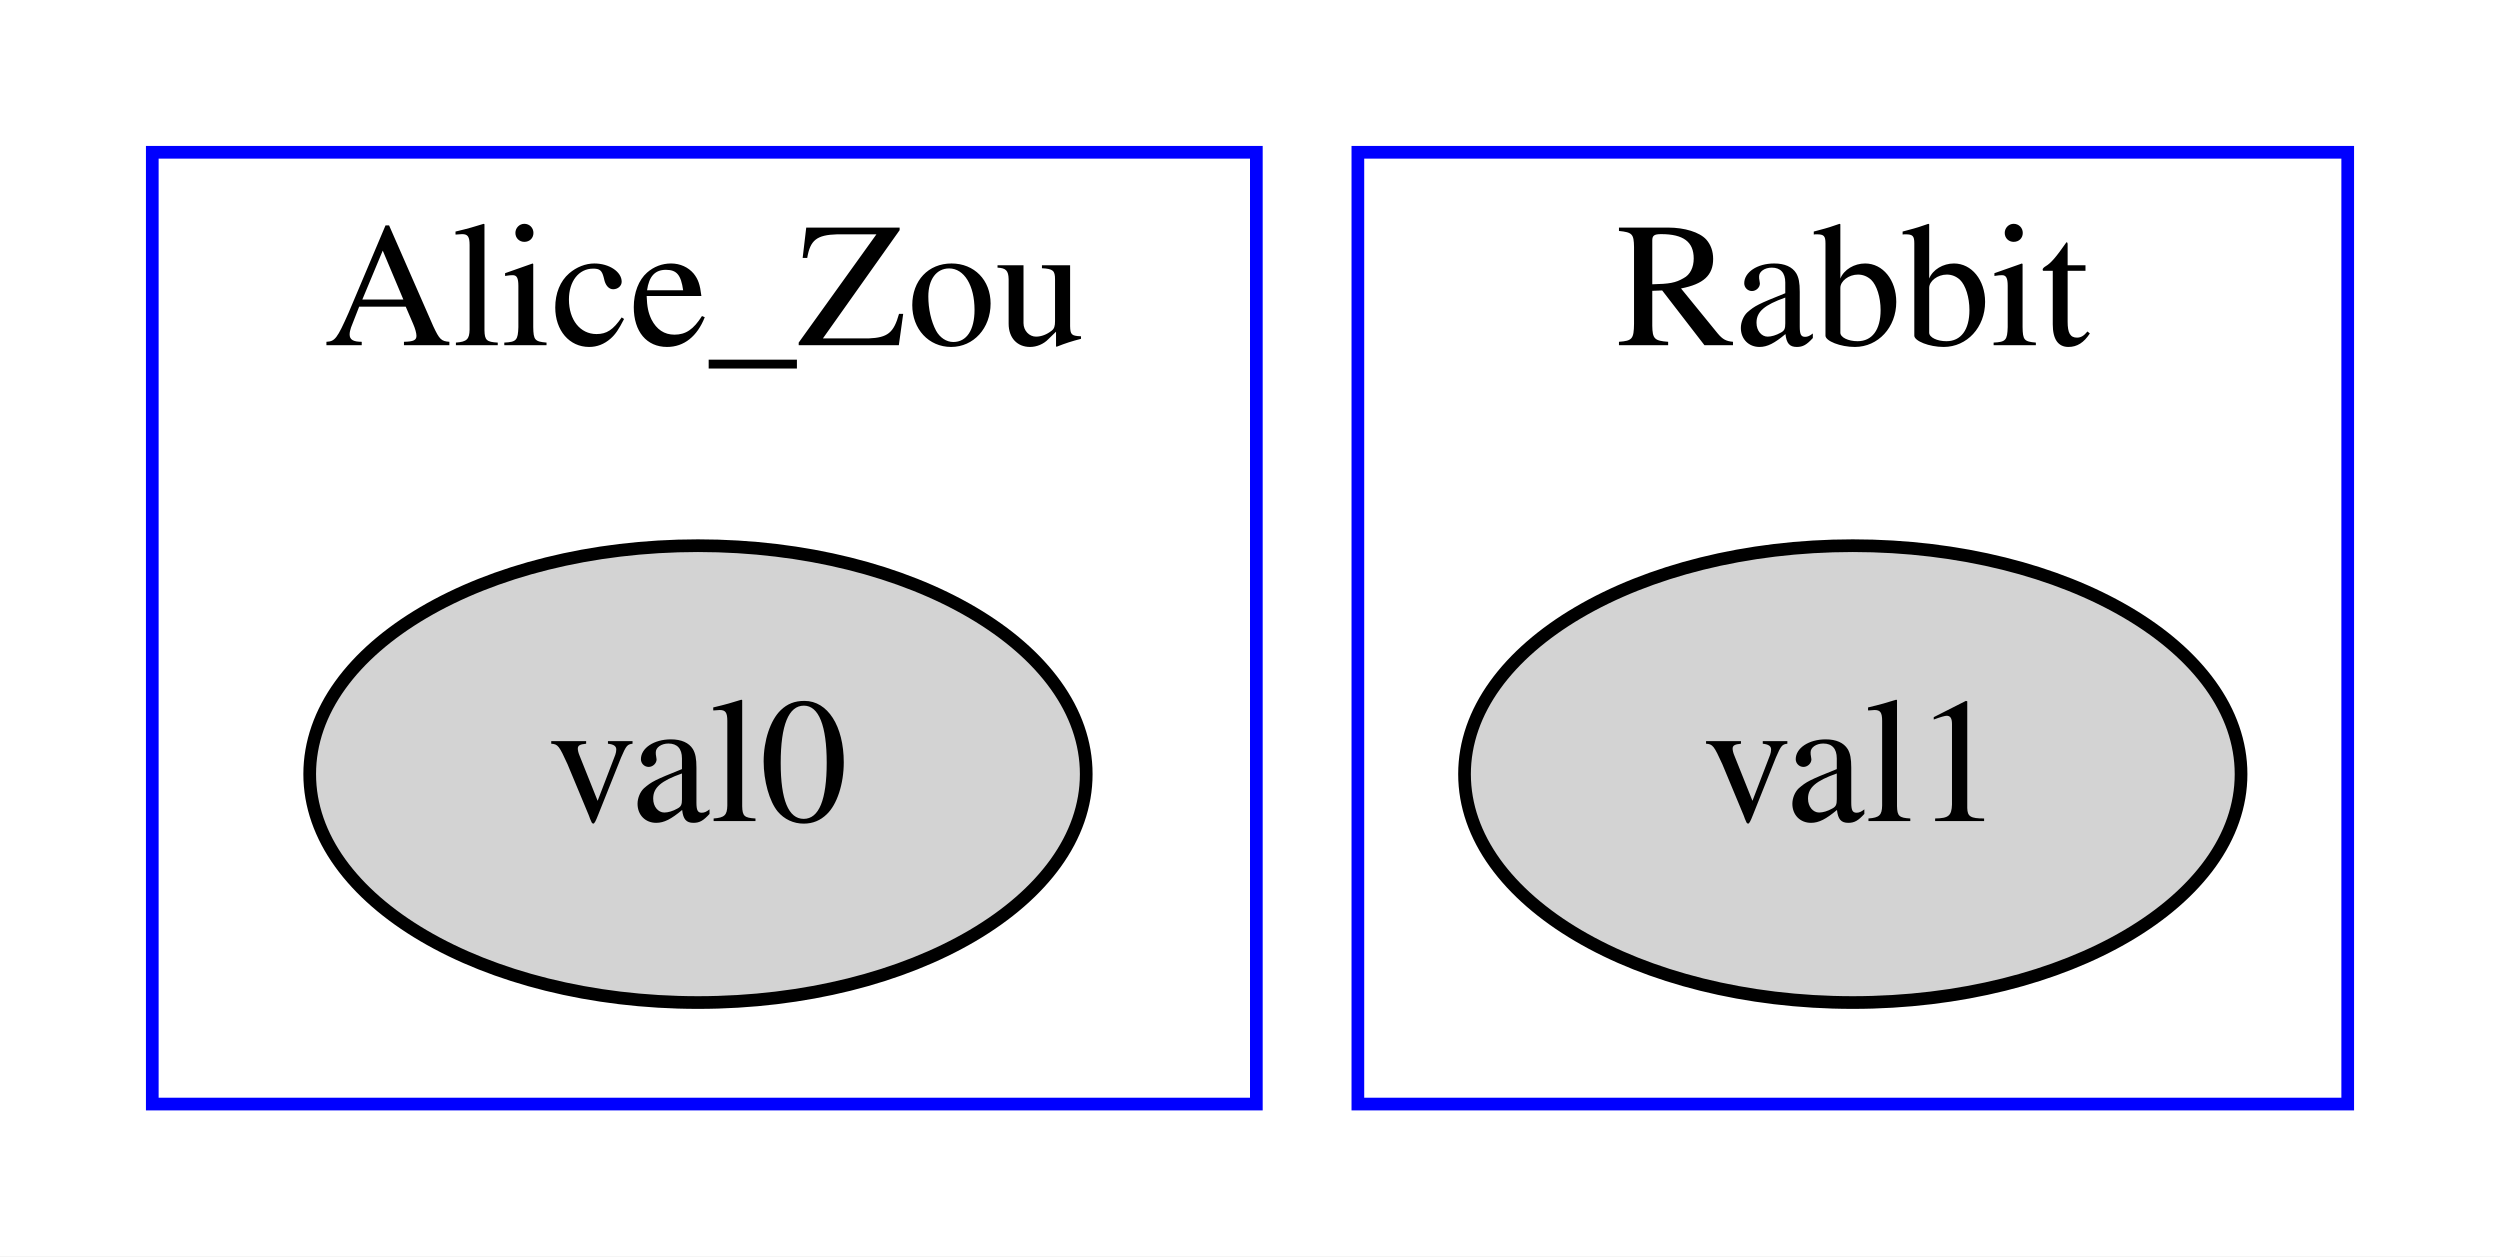
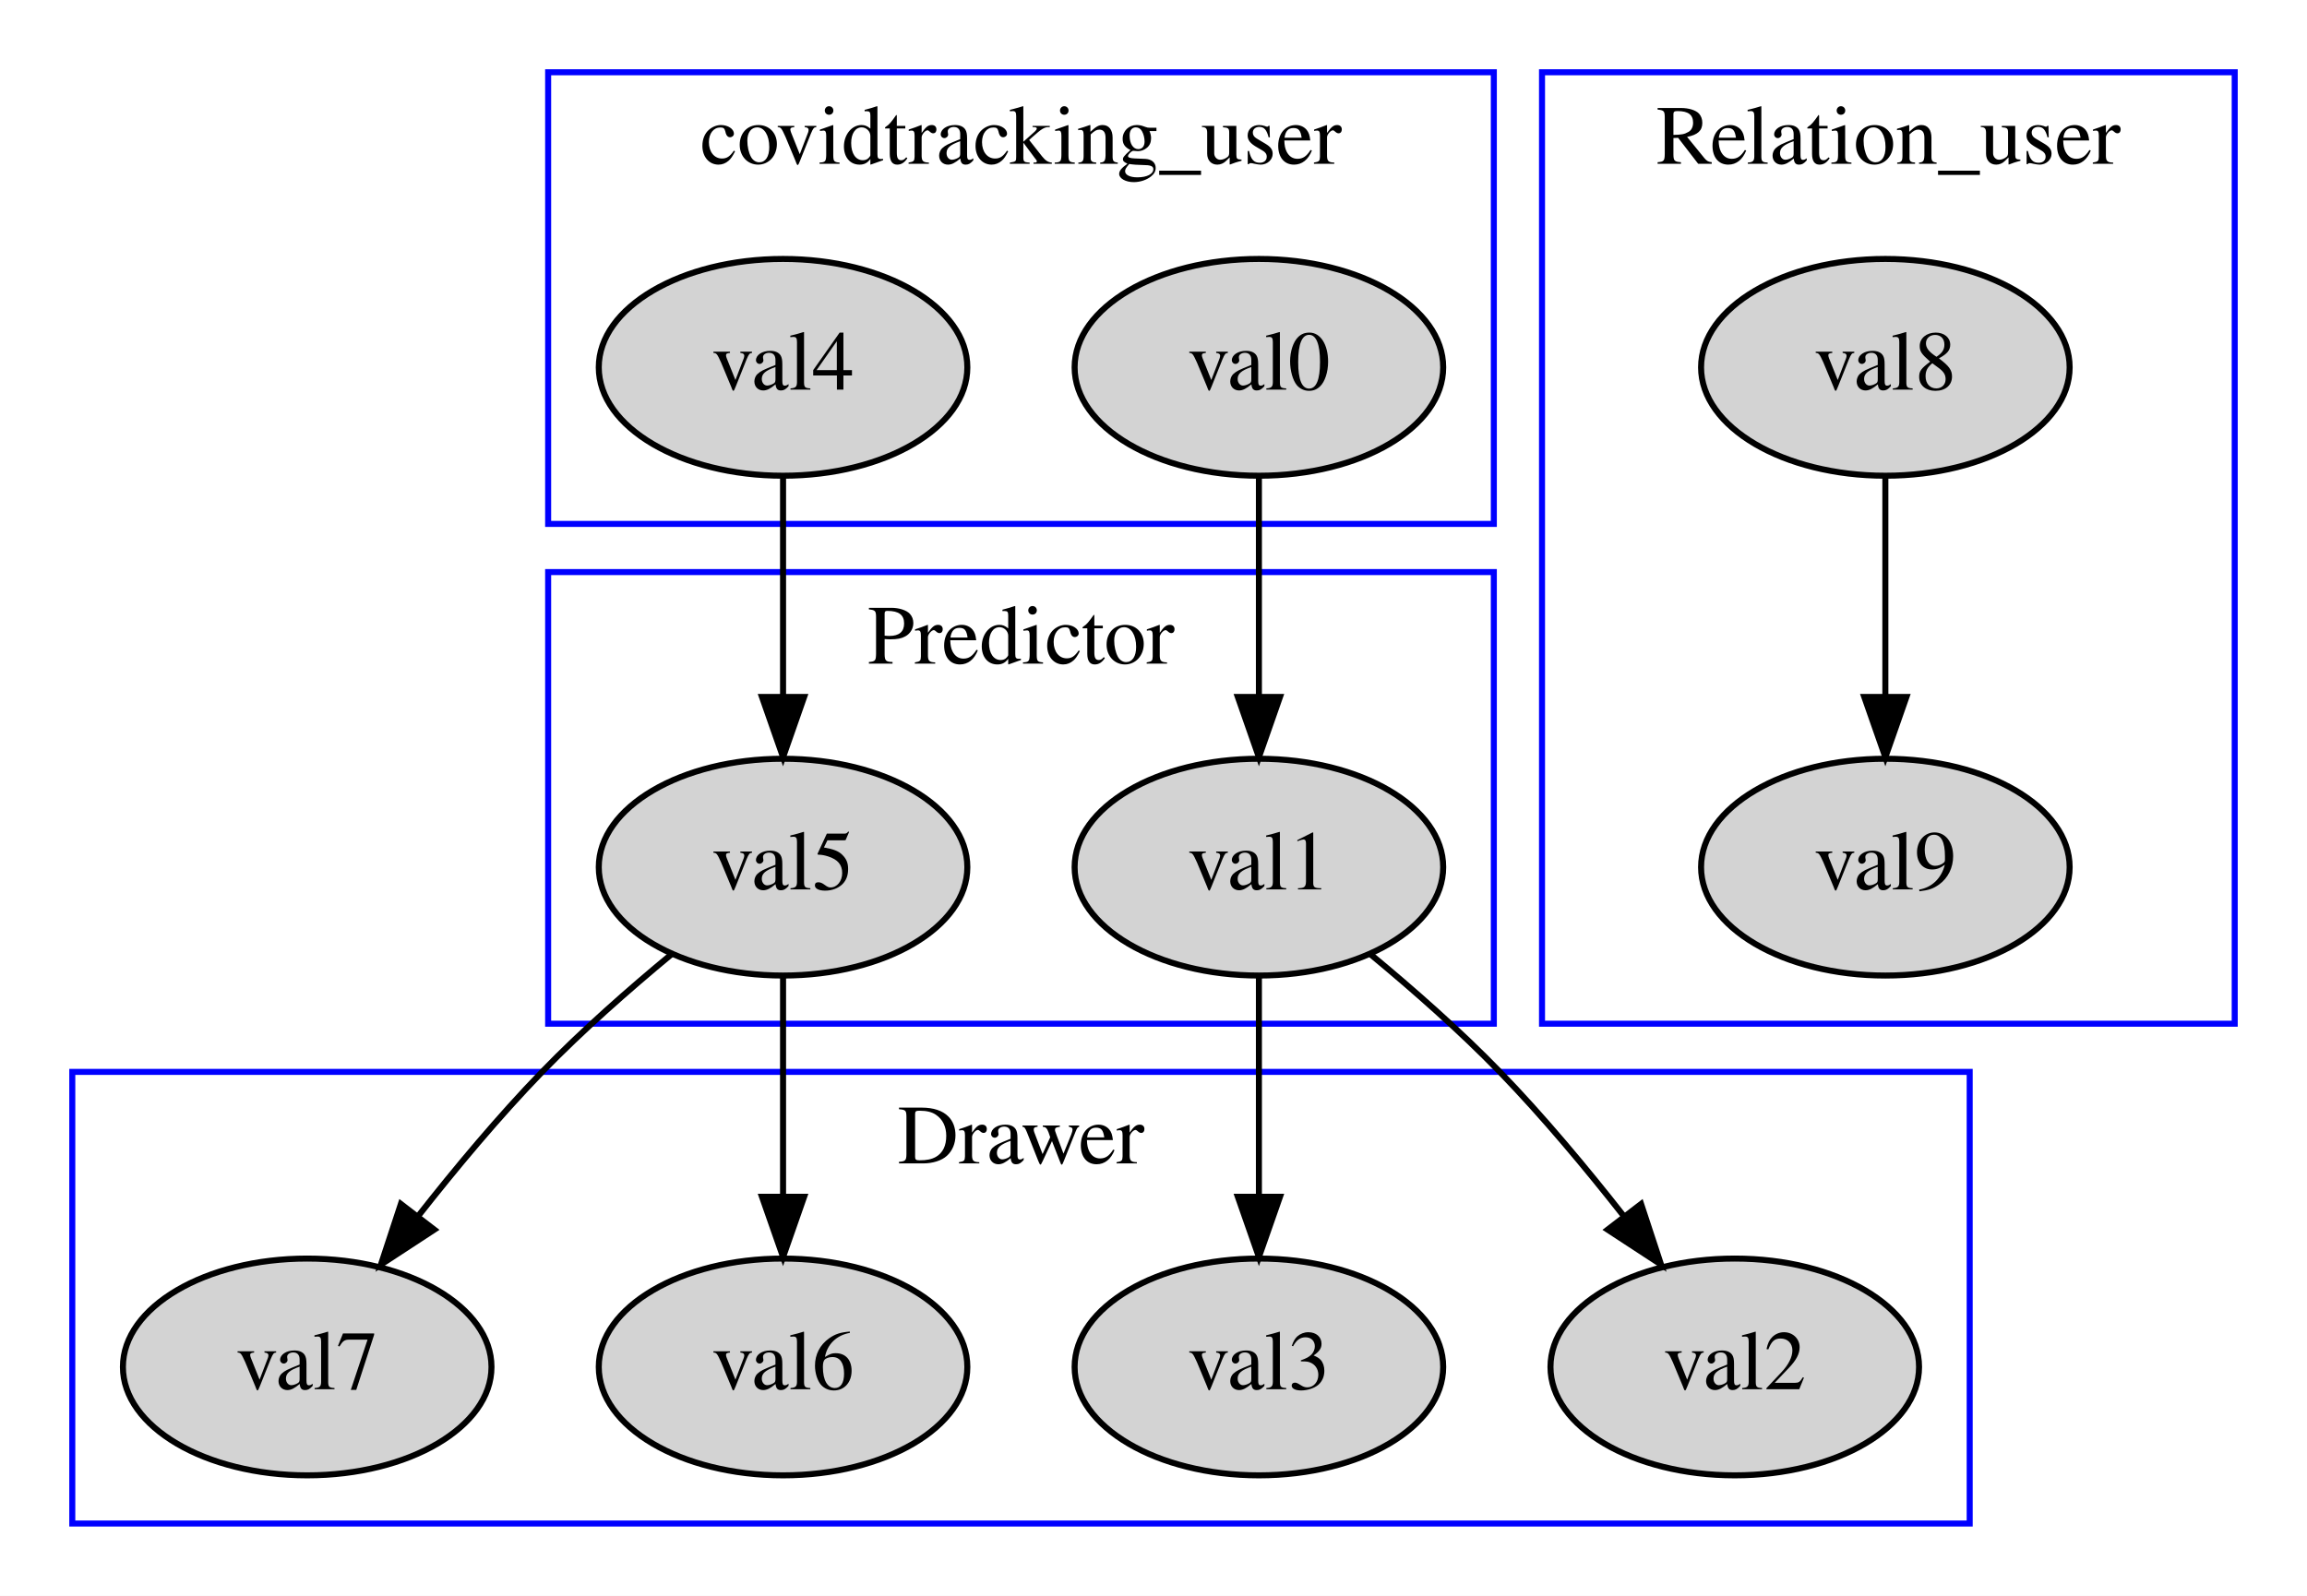
- <svg xmlns="http://www.w3.org/2000/svg" width="197pt" height="99pt" viewBox="0.00 0.00 197.00 99.00">
-   <g id="graph0" class="graph" transform="scale(1 1) rotate(0) translate(4 95)">
-     <polygon fill="#ffffff" stroke="transparent" points="-4,4 -4,-95 193,-95 193,4 -4,4" />
+ <svg xmlns="http://www.w3.org/2000/svg" width="383pt" height="265pt" viewBox="0.00 0.00 383.00 265.00">
+   <g id="graph0" class="graph" transform="scale(1 1) rotate(0) translate(4 261)">
+     <polygon fill="#ffffff" stroke="transparent" points="-4,4 -4,-261 379,-261 379,4 -4,4" />
    <g id="clust1" class="cluster">
-       <polygon fill="none" stroke="#0000ff" points="8,-8 8,-83 95,-83 95,-8 8,-8" />
-       <text text-anchor="middle" x="51.5" y="-67.8" font-family="Times,serif" font-size="14.00" fill="#000000">Alice_Zou</text>
+       <polygon fill="none" stroke="#0000ff" points="87,-174 87,-249 244,-249 244,-174 87,-174" />
+       <text text-anchor="middle" x="165.5" y="-233.8" font-family="Times,serif" font-size="14.00" fill="#000000">covidtracking_user</text>
    </g>
    <g id="clust2" class="cluster">
-       <polygon fill="none" stroke="#0000ff" points="103,-8 103,-83 181,-83 181,-8 103,-8" />
-       <text text-anchor="middle" x="142" y="-67.8" font-family="Times,serif" font-size="14.00" fill="#000000">Rabbit</text>
+       <polygon fill="none" stroke="#0000ff" points="87,-91 87,-166 244,-166 244,-91 87,-91" />
+       <text text-anchor="middle" x="165.5" y="-150.8" font-family="Times,serif" font-size="14.00" fill="#000000">Predictor</text>
+     </g>
+     <g id="clust3" class="cluster">
+       <polygon fill="none" stroke="#0000ff" points="8,-8 8,-83 323,-83 323,-8 8,-8" />
+       <text text-anchor="middle" x="165.5" y="-67.8" font-family="Times,serif" font-size="14.00" fill="#000000">Drawer</text>
+     </g>
+     <g id="clust4" class="cluster">
+       <polygon fill="none" stroke="#0000ff" points="252,-91 252,-249 367,-249 367,-91 252,-91" />
+       <text text-anchor="middle" x="309.5" y="-233.8" font-family="Times,serif" font-size="14.00" fill="#000000">Relation_user</text>
    </g>
    <g id="node1" class="node">
-       <ellipse fill="#d3d3d3" stroke="#000000" cx="51" cy="-34" rx="30.595" ry="18" />
-       <text text-anchor="middle" x="51" y="-30.3" font-family="Times,serif" font-size="14.00" fill="#000000">val0</text>
+       <ellipse fill="#d3d3d3" stroke="#000000" cx="205" cy="-200" rx="30.595" ry="18" />
+       <text text-anchor="middle" x="205" y="-196.3" font-family="Times,serif" font-size="14.00" fill="#000000">val0</text>
+     </g>
+     <g id="node3" class="node">
+       <ellipse fill="#d3d3d3" stroke="#000000" cx="205" cy="-117" rx="30.595" ry="18" />
+       <text text-anchor="middle" x="205" y="-113.3" font-family="Times,serif" font-size="14.00" fill="#000000">val1</text>
+     </g>
+     <g id="edge1" class="edge">
+       <path fill="none" stroke="#000000" d="M205,-181.99C205,-171.296 205,-157.499 205,-145.371" />
+       <polygon fill="#000000" stroke="#000000" points="208.5,-145.261 205,-135.261 201.5,-145.261 208.5,-145.261" />
    </g>
    <g id="node2" class="node">
-       <ellipse fill="#d3d3d3" stroke="#000000" cx="142" cy="-34" rx="30.595" ry="18" />
-       <text text-anchor="middle" x="142" y="-30.3" font-family="Times,serif" font-size="14.00" fill="#000000">val1</text>
+       <ellipse fill="#d3d3d3" stroke="#000000" cx="126" cy="-200" rx="30.595" ry="18" />
+       <text text-anchor="middle" x="126" y="-196.3" font-family="Times,serif" font-size="14.00" fill="#000000">val4</text>
+     </g>
+     <g id="node4" class="node">
+       <ellipse fill="#d3d3d3" stroke="#000000" cx="126" cy="-117" rx="30.595" ry="18" />
+       <text text-anchor="middle" x="126" y="-113.3" font-family="Times,serif" font-size="14.00" fill="#000000">val5</text>
+     </g>
+     <g id="edge4" class="edge">
+       <path fill="none" stroke="#000000" d="M126,-181.99C126,-171.296 126,-157.499 126,-145.371" />
+       <polygon fill="#000000" stroke="#000000" points="129.5,-145.261 126,-135.261 122.5,-145.261 129.5,-145.261" />
+     </g>
+     <g id="node5" class="node">
+       <ellipse fill="#d3d3d3" stroke="#000000" cx="284" cy="-34" rx="30.595" ry="18" />
+       <text text-anchor="middle" x="284" y="-30.3" font-family="Times,serif" font-size="14.00" fill="#000000">val2</text>
+     </g>
+     <g id="edge2" class="edge">
+       <path fill="none" stroke="#000000" d="M223.586,-102.477C230.569,-96.698 238.406,-89.81 245,-83 252.185,-75.579 259.408,-66.919 265.651,-58.96" />
+       <polygon fill="#000000" stroke="#000000" points="268.448,-61.065 271.761,-51.001 262.895,-56.803 268.448,-61.065" />
+     </g>
+     <g id="node6" class="node">
+       <ellipse fill="#d3d3d3" stroke="#000000" cx="205" cy="-34" rx="30.595" ry="18" />
+       <text text-anchor="middle" x="205" y="-30.3" font-family="Times,serif" font-size="14.00" fill="#000000">val3</text>
+     </g>
+     <g id="edge3" class="edge">
+       <path fill="none" stroke="#000000" d="M205,-98.99C205,-88.296 205,-74.499 205,-62.371" />
+       <polygon fill="#000000" stroke="#000000" points="208.5,-62.261 205,-52.261 201.5,-62.261 208.5,-62.261" />
+     </g>
+     <g id="node7" class="node">
+       <ellipse fill="#d3d3d3" stroke="#000000" cx="126" cy="-34" rx="30.595" ry="18" />
+       <text text-anchor="middle" x="126" y="-30.3" font-family="Times,serif" font-size="14.00" fill="#000000">val6</text>
+     </g>
+     <g id="edge5" class="edge">
+       <path fill="none" stroke="#000000" d="M126,-98.99C126,-88.296 126,-74.499 126,-62.371" />
+       <polygon fill="#000000" stroke="#000000" points="129.5,-62.261 126,-52.261 122.5,-62.261 129.5,-62.261" />
+     </g>
+     <g id="node8" class="node">
+       <ellipse fill="#d3d3d3" stroke="#000000" cx="47" cy="-34" rx="30.595" ry="18" />
+       <text text-anchor="middle" x="47" y="-30.3" font-family="Times,serif" font-size="14.00" fill="#000000">val7</text>
+     </g>
+     <g id="edge6" class="edge">
+       <path fill="none" stroke="#000000" d="M107.414,-102.477C100.431,-96.698 92.594,-89.81 86,-83 78.815,-75.579 71.592,-66.919 65.349,-58.96" />
+       <polygon fill="#000000" stroke="#000000" points="68.105,-56.803 59.239,-51.001 62.552,-61.065 68.105,-56.803" />
+     </g>
+     <g id="node9" class="node">
+       <ellipse fill="#d3d3d3" stroke="#000000" cx="309" cy="-200" rx="30.595" ry="18" />
+       <text text-anchor="middle" x="309" y="-196.3" font-family="Times,serif" font-size="14.00" fill="#000000">val8</text>
+     </g>
+     <g id="node10" class="node">
+       <ellipse fill="#d3d3d3" stroke="#000000" cx="309" cy="-117" rx="30.595" ry="18" />
+       <text text-anchor="middle" x="309" y="-113.3" font-family="Times,serif" font-size="14.00" fill="#000000">val9</text>
+     </g>
+     <g id="edge7" class="edge">
+       <path fill="none" stroke="#000000" d="M309,-181.99C309,-171.296 309,-157.499 309,-145.371" />
+       <polygon fill="#000000" stroke="#000000" points="312.5,-145.261 309,-135.261 305.5,-145.261 312.5,-145.261" />
    </g>
  </g>
</svg>
